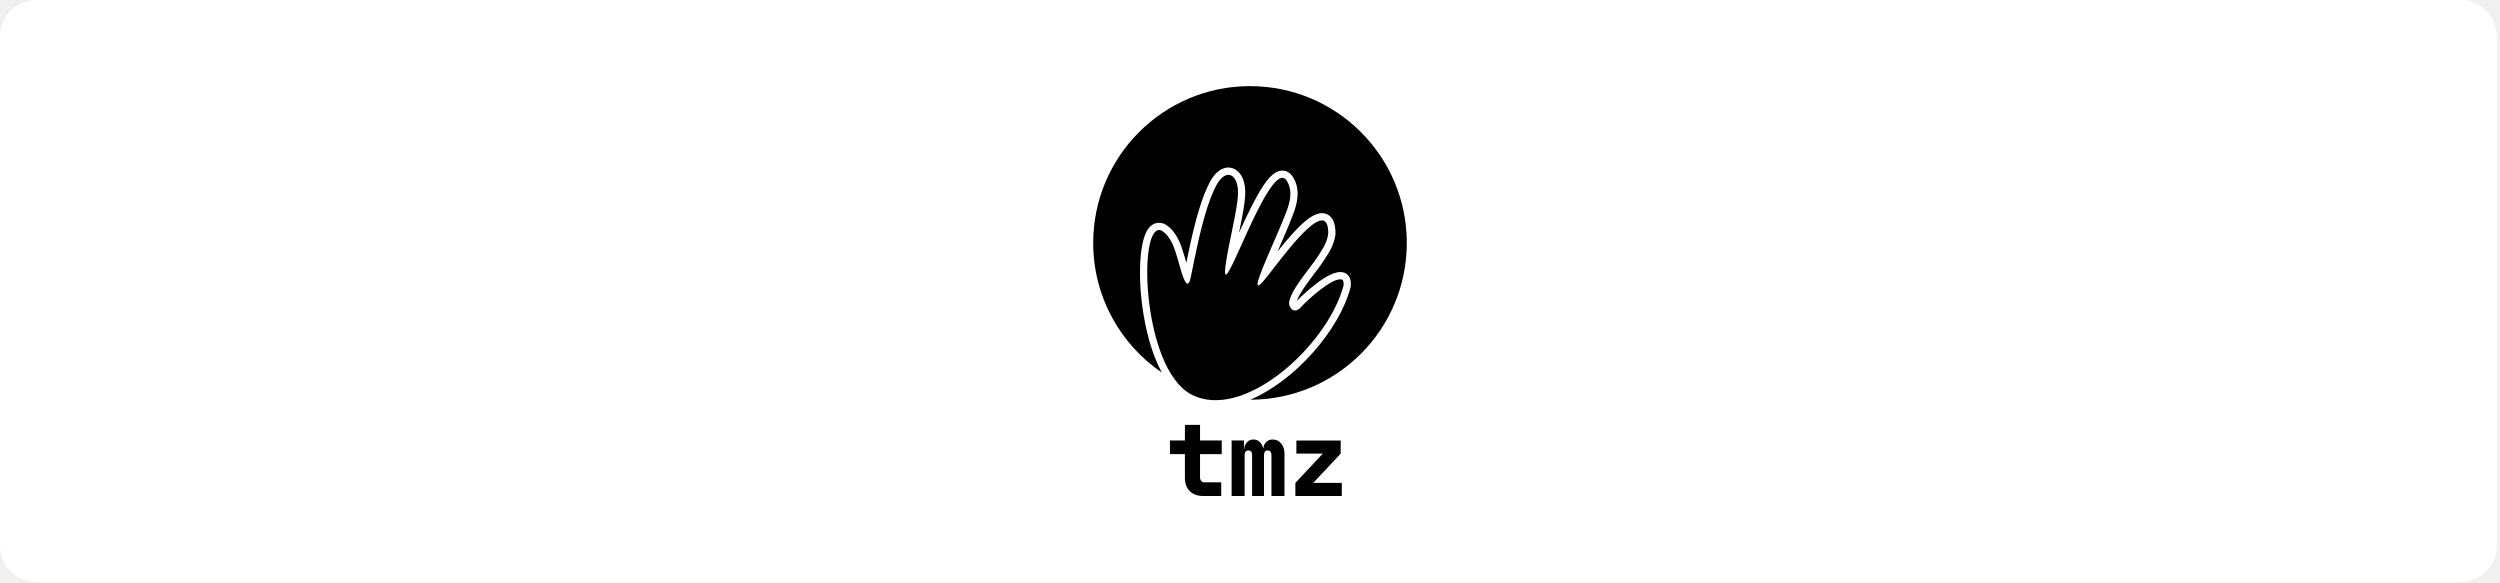
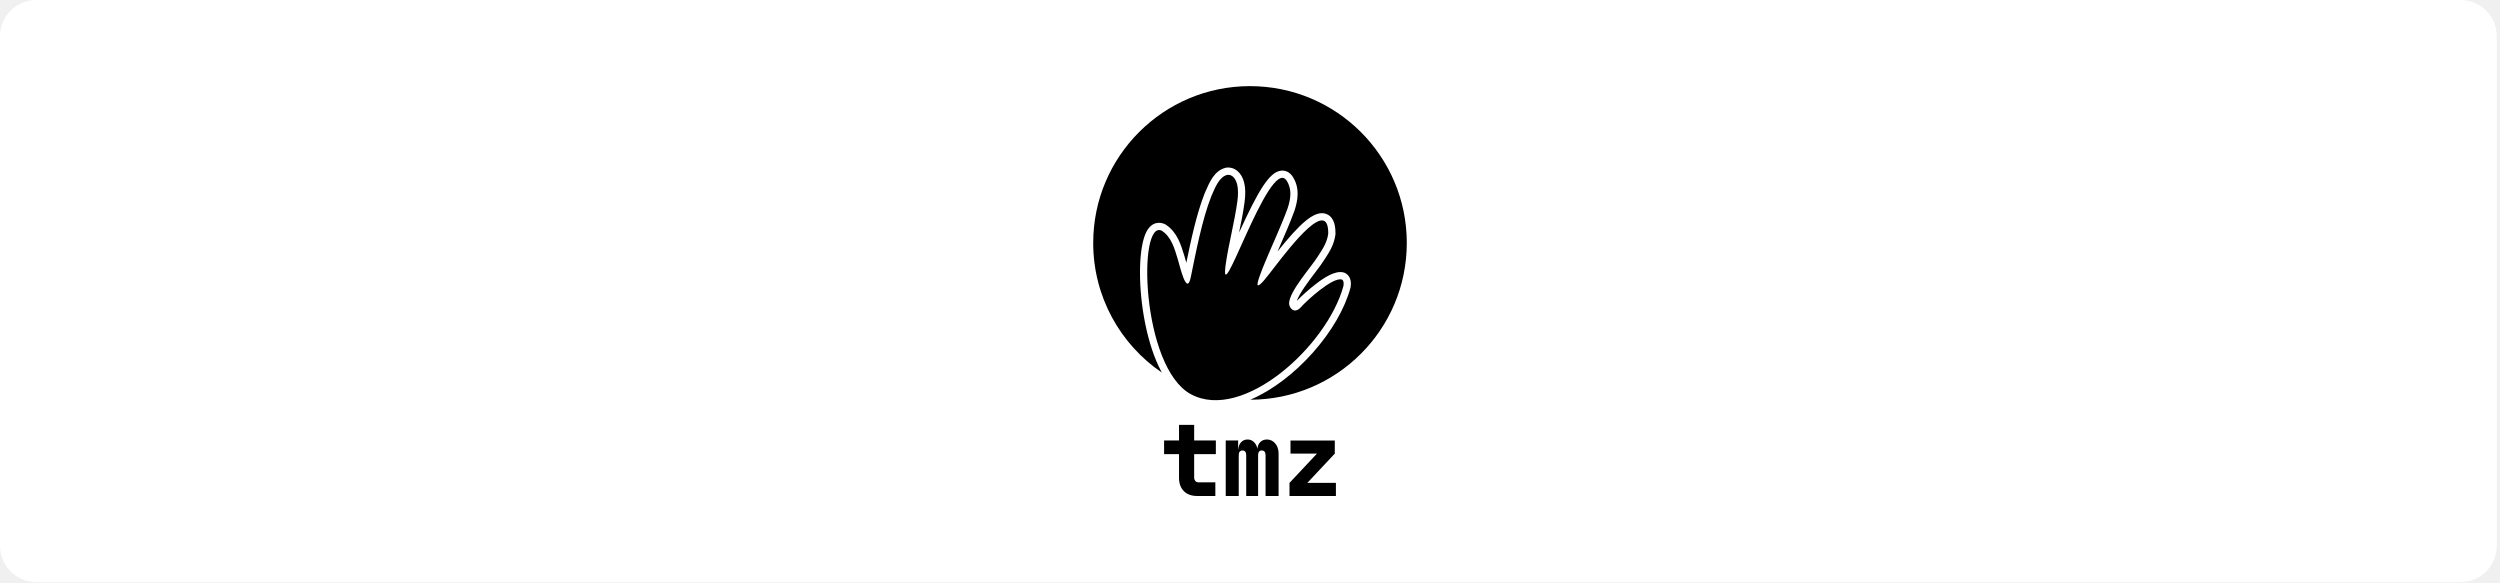
<svg xmlns="http://www.w3.org/2000/svg" id="Layer_2" data-name="Layer 2" viewBox="0 0 3435.7 800">
  <defs>
    <style>
      .cls-1 {
        fill: #fff;
      }
    </style>
  </defs>
  <rect class="cls-1" width="3431.3" height="800" rx="50" ry="50" />
+   <path d="M1636.75,541.84c-68.72-36.93-73.42-242.54-39.85-224.61,12.87,8.57,17.15,23.97,21.76,39.22,2.92,9.31,12.23,51.4,17.8,24.45,7.02-33.74,15.29-78.4,28.27-111.32,5.48-12.43,10.57-26.12,21.76-29.27,7.36-1.02,11.98,5.9,13.7,13.27,1.76,7.2,1.29,15.54.31,22.95-3.68,27.61-12.05,59.03-15.76,84.96-11.2,75.96,59.15-145.71,82.99-113.92,8.12,11.67,6.26,25.27,1.79,38.8-9.41,25.8-21.4,50.62-31.85,76.18-2.85,6.79-11.83,28.92-8.94,29.43,1.2.76,4.23-1.9,8.1-6.35,4.85-5.62,10.33-12.93,15.2-19.22,21.96-28.31,73.79-95.68,73.35-45.36-1.61,11.78-6.74,19.79-13.91,30.76-9.28,15.14-40.02,48.66-39.92,65.51.51,6.57,7.51,14.58,16.22,4.87s43.22-41.27,56.17-38.13c2.43,1.12,3.06,4.47,2.36,8.84-22.31,82.59-138.22,187.27-209.56,148.93Z" />
+   <path d="M1717.85,118.38c119.01,0,215.48,96.47,215.48,215.48,0,118.89-96.29,215.29-215.14,215.47.36-.15.73-.3,1.09-.46,29.18-12.58,59.4-35.44,85.08-64.37,25.52-28.75,43.83-60.36,51.57-89,.09-.34.17-.68.22-1.03,2.11-13.25-4.92-18.02-8.04-19.46-.58-.27-1.19-.48-1.82-.63-11.62-2.82-26.46,7.08-38.09,16.02-9.89,7.6-20.17,17.04-25.99,23.13,3.25-10.07,17-28.21,24.84-38.55,5.29-6.97,9.86-13,12.83-17.83,7.21-11.04,13.44-20.6,15.37-34.75.06-.42.09-.84.09-1.26.13-15.04-4.25-24.21-13.03-27.26-15.85-5.5-36.16,13.62-66.64,51.75,1.2-2.77,2.4-5.52,3.59-8.24,6.74-15.43,13.71-31.39,19.62-47.6.04-.1.07-.19.1-.29,4.15-12.58,8.35-31.19-3.07-47.62-.07-.1-.14-.19-.21-.29-3.89-5.19-9.28-7.68-15.2-7.03-16.24,1.79-31.48,27.89-57.7,85.13,2.9-14,5.78-28.33,7.58-41.84,1.43-10.87,1.27-19.31-.5-26.58-3.3-14.05-13.23-22.42-24.76-20.84-.45.06-.9.15-1.33.28-14.84,4.17-21.23,18.87-26.87,31.84-.44,1-.87,2.01-1.31,3-.05.12-.1.24-.15.36-11.11,28.17-18.87,64.75-25.12,95.24-.16-.58-.3-1.09-.42-1.52-.7-2.56-1.26-4.6-1.73-6.12l-.44-1.47c-4.64-15.4-9.9-32.85-25.32-43.12-.27-.18-.54-.34-.83-.5-7.42-3.96-18.65-3.79-25.9,9.74-10.47,19.55-12.02,68.72-3.68,116.92,4.49,25.93,11.51,49.55,20.32,68.32,1.41,3,2.86,5.88,4.36,8.64-56.93-38.78-94.32-104.12-94.32-178.2,0-119,96.47-215.48,215.48-215.48Z" />
  <g>
-     <g>
-       <path d="M1636.75,541.84c-68.72-36.93-73.42-242.54-39.85-224.61,12.87,8.57,17.15,23.97,21.76,39.22,2.92,9.31,12.23,51.4,17.8,24.45,7.02-33.74,15.29-78.4,28.27-111.32,5.48-12.43,10.57-26.12,21.76-29.27,7.36-1.02,11.98,5.9,13.7,13.27,1.76,7.2,1.29,15.54.31,22.95-3.68,27.61-12.05,59.03-15.76,84.96-11.2,75.96,59.15-145.71,82.99-113.92,8.12,11.67,6.26,25.27,1.79,38.8-9.41,25.8-21.4,50.62-31.85,76.18-2.85,6.79-11.83,28.92-8.94,29.43,1.2.76,4.23-1.9,8.1-6.35,4.85-5.62,10.33-12.93,15.2-19.22,21.96-28.31,73.79-95.68,73.35-45.36-1.61,11.78-6.74,19.79-13.91,30.76-9.28,15.14-40.02,48.66-39.92,65.51.51,6.57,7.51,14.58,16.22,4.87s43.22-41.27,56.17-38.13c2.43,1.12,3.06,4.47,2.36,8.84-22.31,82.59-138.22,187.27-209.56,148.93Z" />
-       <path d="M1717.85,118.38c119.01,0,215.48,96.47,215.48,215.48,0,118.89-96.29,215.29-215.14,215.47.36-.15.73-.3,1.09-.46,29.18-12.58,59.4-35.44,85.08-64.37,25.52-28.75,43.83-60.36,51.57-89,.09-.34.17-.68.22-1.03,2.11-13.25-4.92-18.02-8.04-19.46-.58-.27-1.19-.48-1.82-.63-11.62-2.82-26.46,7.08-38.09,16.02-9.89,7.6-20.17,17.04-25.99,23.13,3.25-10.07,17-28.21,24.84-38.55,5.29-6.97,9.86-13,12.83-17.83,7.21-11.04,13.44-20.6,15.37-34.75.06-.42.09-.84.09-1.26.13-15.04-4.25-24.21-13.03-27.26-15.85-5.5-36.16,13.62-66.64,51.75,1.2-2.77,2.4-5.52,3.59-8.24,6.74-15.43,13.71-31.39,19.62-47.6.04-.1.07-.19.1-.29,4.15-12.58,8.35-31.19-3.07-47.62-.07-.1-.14-.19-.21-.29-3.89-5.19-9.28-7.68-15.2-7.03-16.24,1.79-31.48,27.89-57.7,85.13,2.9-14,5.78-28.33,7.58-41.84,1.43-10.87,1.27-19.31-.5-26.58-3.3-14.05-13.23-22.42-24.76-20.84-.45.06-.9.15-1.33.28-14.84,4.17-21.23,18.87-26.87,31.84-.44,1-.87,2.01-1.31,3-.05.12-.1.24-.15.36-11.11,28.17-18.87,64.75-25.12,95.24-.16-.58-.3-1.09-.42-1.52-.7-2.56-1.26-4.6-1.73-6.12l-.44-1.47c-4.64-15.4-9.9-32.85-25.32-43.12-.27-.18-.54-.34-.83-.5-7.42-3.96-18.65-3.79-25.9,9.74-10.47,19.55-12.02,68.72-3.68,116.92,4.49,25.93,11.51,49.55,20.32,68.32,1.41,3,2.86,5.88,4.36,8.64-56.93-38.78-94.32-104.12-94.32-178.2,0-119,96.47-215.48,215.48-215.48Z" />
-     </g>
-     <g>
-       <path d="M1653.35,681.62c-7.76,0-13.86-2.22-18.3-6.66s-6.66-10.54-6.66-18.3v-32.58h-20.52v-18.72h20.52v-21.49h20.8v21.49h29.81v18.72h-29.81v31.89c0,2.03.53,3.7,1.59,4.99,1.06,1.3,2.61,1.94,4.65,1.94h22.88v18.72h-24.96Z" />
-       <path d="M1692.59,681.62v-76.26h17.05v11.79h.28c.28-3.88,1.57-7.05,3.88-9.5,2.31-2.45,5.27-3.67,8.87-3.67,3.33,0,6.22,1.18,8.67,3.54,2.45,2.36,4.04,5.43,4.78,9.22.28-3.88,1.62-6.98,4.02-9.29,2.4-2.31,5.41-3.47,9.01-3.47,4.53,0,8.34,1.8,11.44,5.41,3.1,3.6,4.64,8.27,4.64,14v58.23h-17.89v-55.88c0-4.44-1.76-6.66-5.27-6.66-3.33,0-4.99,2.22-4.99,6.66v55.88h-16.36v-55.88c0-4.44-1.66-6.66-4.99-6.66-3.51,0-5.27,2.22-5.27,6.66v55.88h-17.89Z" />
-       <path d="M1780.22,681.62v-18.02l37.71-40.21h-36.33v-18.02h60.87v18.02l-37.71,40.21h39.24v18.02h-63.78Z" />
-     </g>
+     <path d="M1645.27,681.62c-7.76,0-13.86-2.22-18.3-6.66s-6.66-10.54-6.66-18.3v-32.58h-20.52v-18.72h20.52v-21.49h20.8v21.49h29.81v18.72h-29.81v31.89c0,2.03.53,3.7,1.59,4.99,1.06,1.3,2.61,1.94,4.65,1.94h22.88v18.72h-24.96Z" />
+     <path d="M1684.5,681.62v-76.26h17.05v11.79h.28c.28-3.88,1.57-7.05,3.88-9.5,2.31-2.45,5.27-3.67,8.87-3.67,3.33,0,6.22,1.18,8.67,3.54,2.45,2.36,4.04,5.43,4.78,9.22.28-3.88,1.62-6.98,4.02-9.29,2.4-2.31,5.41-3.47,9.01-3.47,4.53,0,8.34,1.8,11.44,5.41,3.1,3.6,4.64,8.27,4.64,14v58.23h-17.89v-55.88c0-4.44-1.76-6.66-5.27-6.66-3.33,0-4.99,2.22-4.99,6.66v55.88h-16.36v-55.88c0-4.44-1.66-6.66-4.99-6.66-3.51,0-5.27,2.22-5.27,6.66v55.88h-17.89Z" />
+     <path d="M1772.13,681.62v-18.02l37.71-40.21h-36.33v-18.02h60.87v18.02l-37.71,40.21h39.24v18.02h-63.78Z" />
  </g>
</svg>
